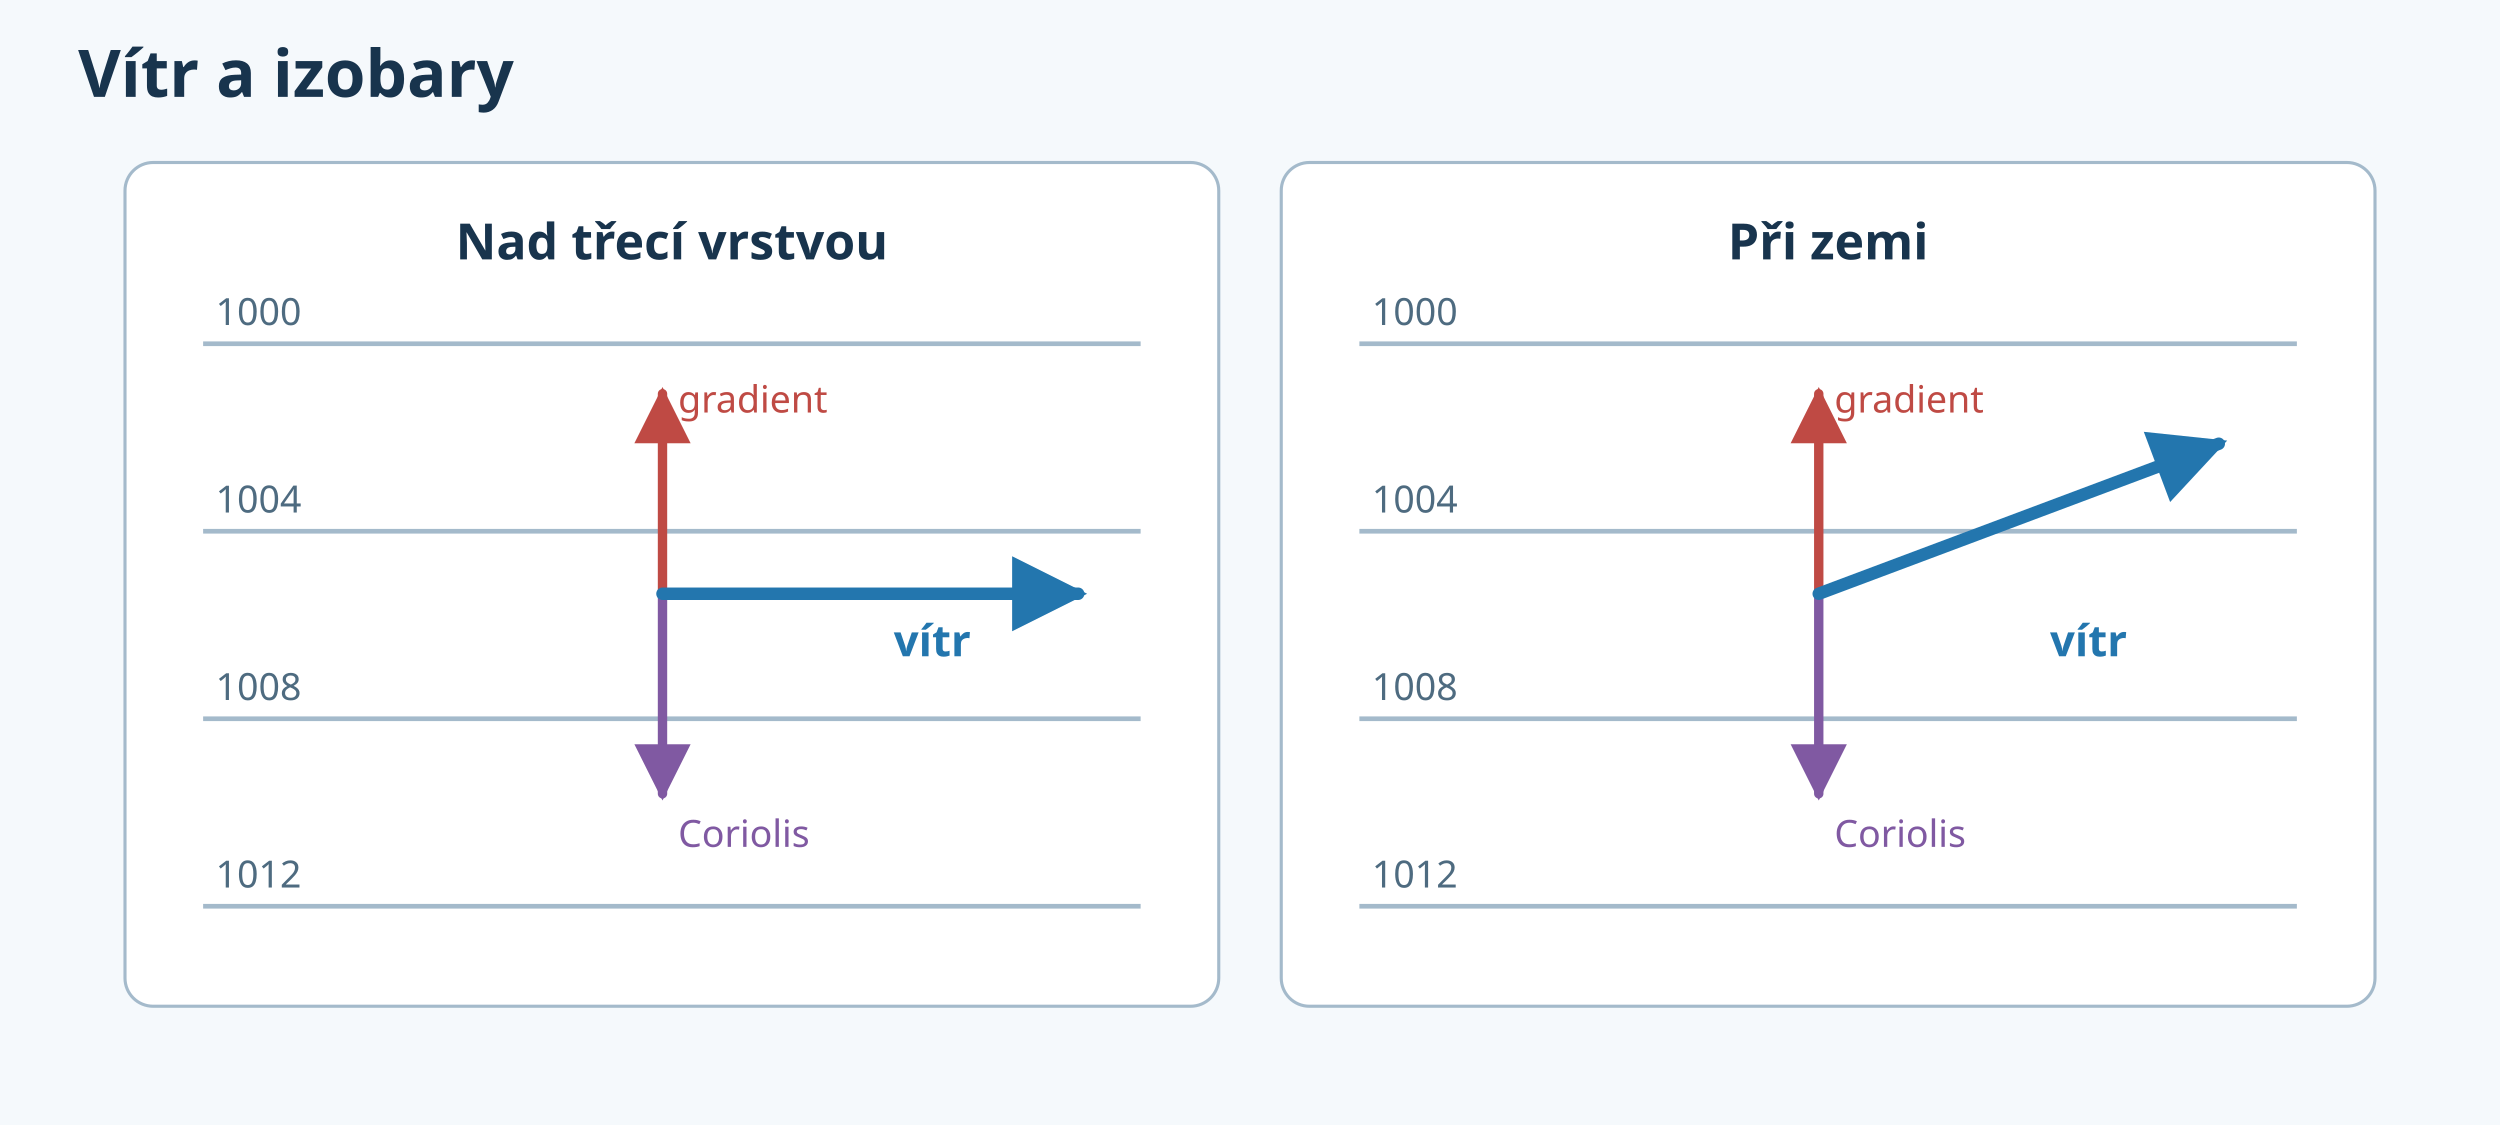
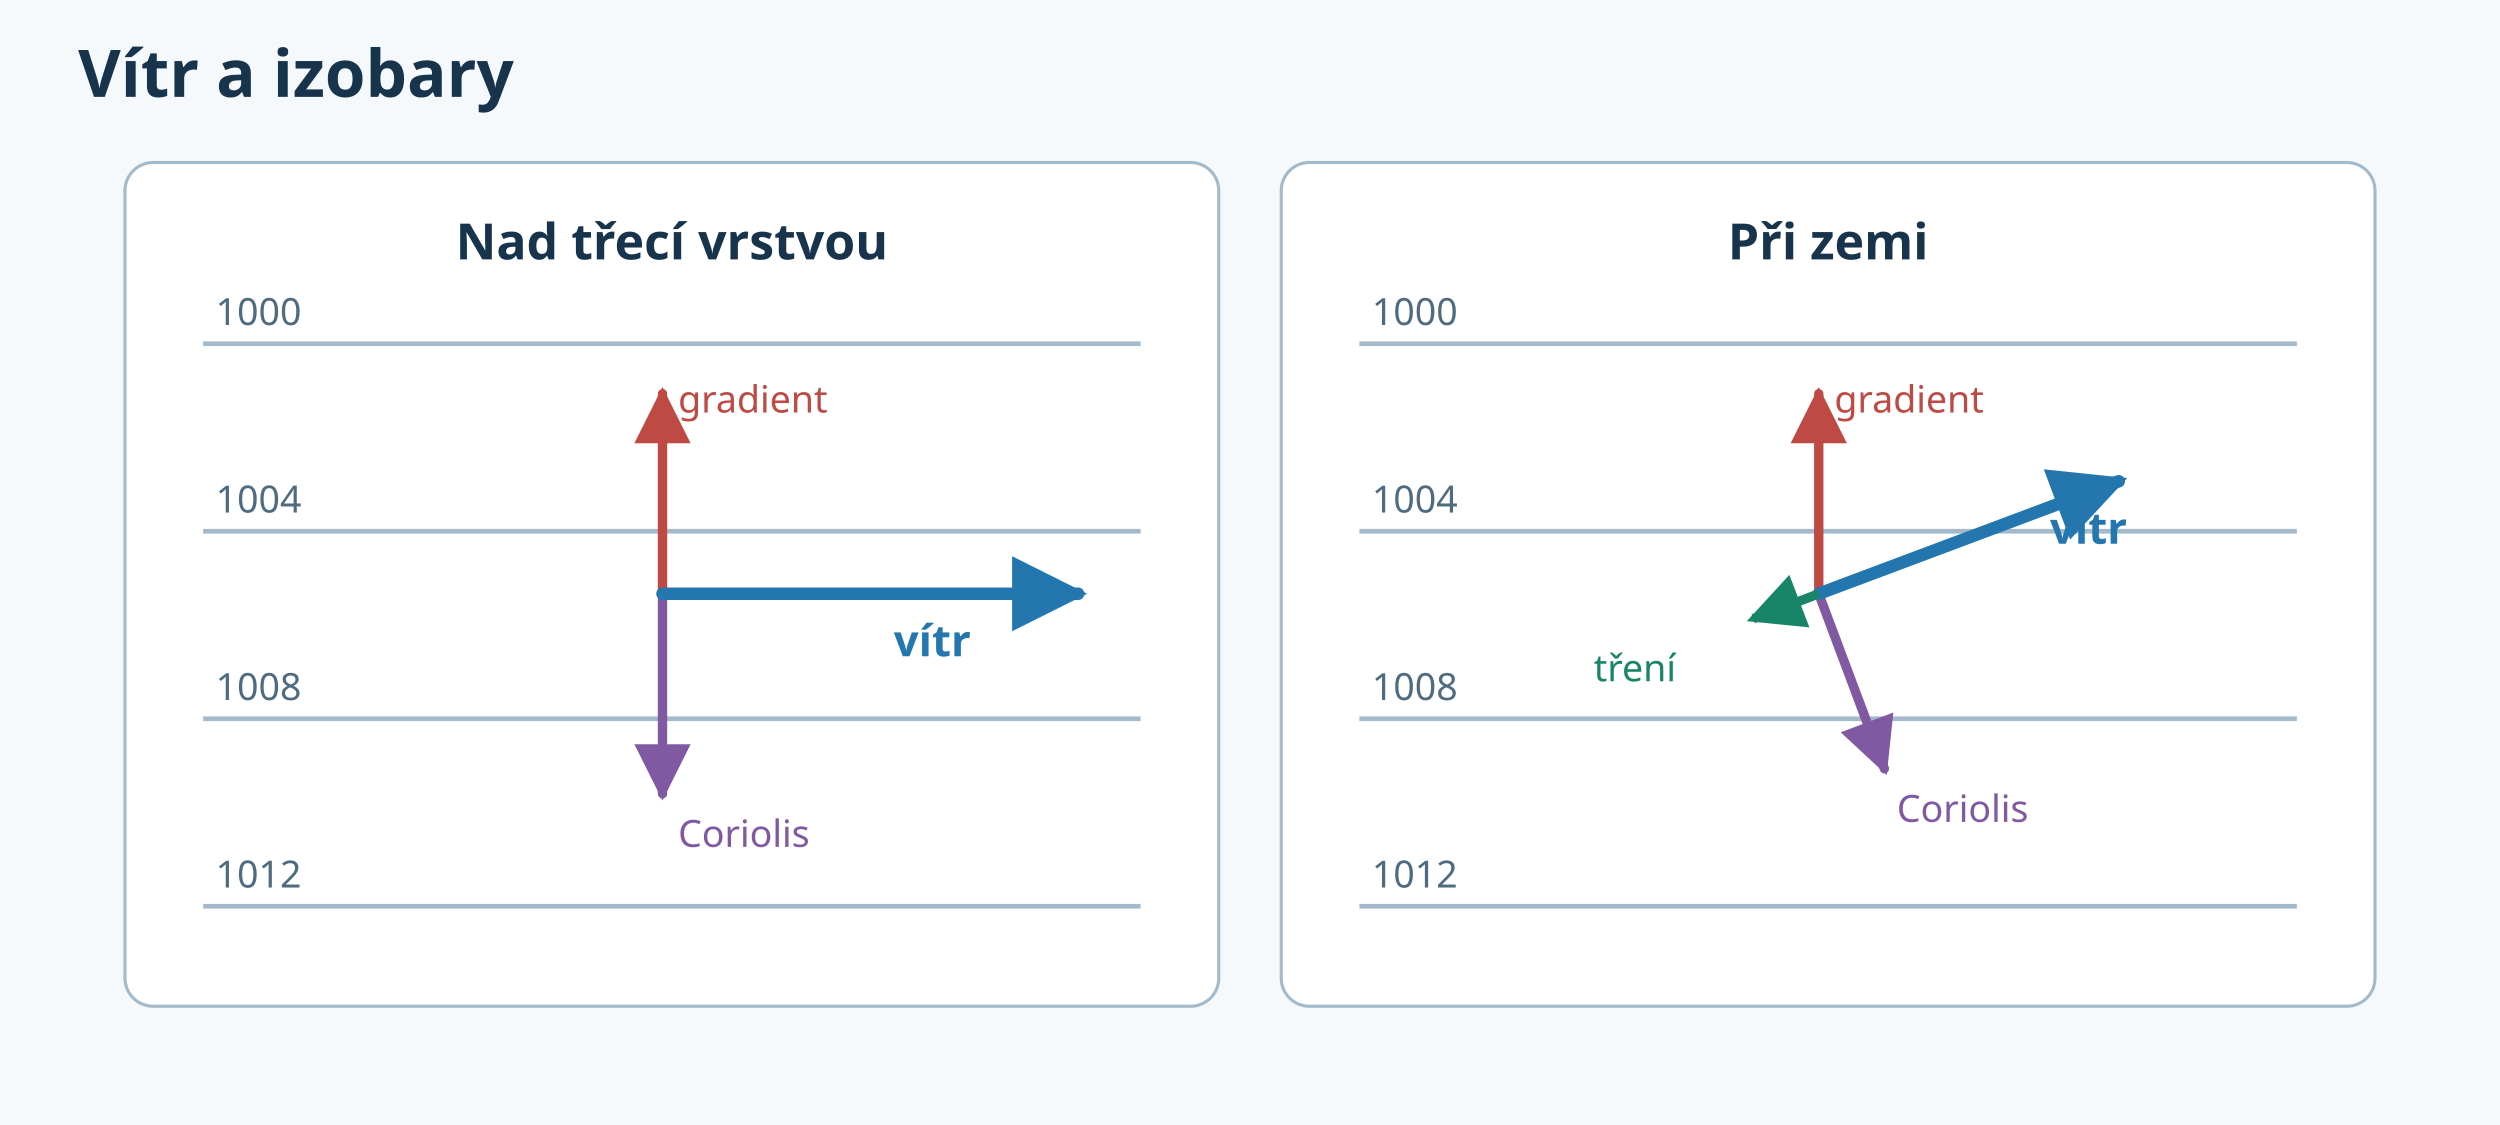
<svg xmlns="http://www.w3.org/2000/svg" viewBox="0 0 800 360" width="800" height="360" role="img" aria-labelledby="title desc">
  <defs>
    <marker id="a-2376ae" viewBox="0 0 10 10" refX="8.8" refY="5" markerWidth="6" markerHeight="6" orient="auto-start-reverse">
      <path d="M0 0 L10 5 L0 10 Z" fill="#2376ae" />
    </marker>
    <marker id="a-bf4a44" viewBox="0 0 10 10" refX="8.8" refY="5" markerWidth="6" markerHeight="6" orient="auto-start-reverse">
      <path d="M0 0 L10 5 L0 10 Z" fill="#bf4a44" />
    </marker>
    <marker id="a-198568" viewBox="0 0 10 10" refX="8.8" refY="5" markerWidth="6" markerHeight="6" orient="auto-start-reverse">
      <path d="M0 0 L10 5 L0 10 Z" fill="#198568" />
    </marker>
    <marker id="a-4e6b80" viewBox="0 0 10 10" refX="8.8" refY="5" markerWidth="6" markerHeight="6" orient="auto-start-reverse">
      <path d="M0 0 L10 5 L0 10 Z" fill="#4e6b80" />
    </marker>
    <marker id="a-8059a2" viewBox="0 0 10 10" refX="8.8" refY="5" markerWidth="6" markerHeight="6" orient="auto-start-reverse">
      <path d="M0 0 L10 5 L0 10 Z" fill="#8059a2" />
    </marker>
    <marker id="a-18344d" viewBox="0 0 10 10" refX="8.8" refY="5" markerWidth="6" markerHeight="6" orient="auto-start-reverse">
      <path d="M0 0 L10 5 L0 10 Z" fill="#18344d" />
    </marker>
    <marker id="a-e6b34d" viewBox="0 0 10 10" refX="8.8" refY="5" markerWidth="6" markerHeight="6" orient="auto-start-reverse">
      <path d="M0 0 L10 5 L0 10 Z" fill="#e6b34d" />
    </marker>
  </defs>
  <rect width="800" height="360" fill="#f5f9fc" />
  <g font-family="system-ui, sans-serif">
    <text x="25" y="31" font-size="21" fill="#18344d" font-weight="700" text-anchor="start">Vítr a izobary</text>
    <rect x="40" y="52" width="350" height="270" rx="9" fill="#fff" stroke="#a4bacb" />
    <text x="215" y="83" font-size="16" fill="#18344d" font-weight="700" text-anchor="middle">Nad třecí vrstvou</text>
    <line x1="65" y1="110" x2="365" y2="110" stroke="#a4bacb" stroke-width="1.5" />
    <text x="69" y="104" font-size="12" fill="#4e6b80" font-weight="400" text-anchor="start">1000</text>
    <line x1="65" y1="170" x2="365" y2="170" stroke="#a4bacb" stroke-width="1.5" />
    <text x="69" y="164" font-size="12" fill="#4e6b80" font-weight="400" text-anchor="start">1004</text>
    <line x1="65" y1="230" x2="365" y2="230" stroke="#a4bacb" stroke-width="1.5" />
    <text x="69" y="224" font-size="12" fill="#4e6b80" font-weight="400" text-anchor="start">1008</text>
    <line x1="65" y1="290" x2="365" y2="290" stroke="#a4bacb" stroke-width="1.5" />
    <text x="69" y="284" font-size="12" fill="#4e6b80" font-weight="400" text-anchor="start">1012</text>
    <line x1="212" y1="190" x2="212" y2="126" stroke="#bf4a44" stroke-width="3" marker-end="url(#a-bf4a44)" stroke-linecap="round" />
    <text x="217" y="132" font-size="12" fill="#bf4a44" font-weight="400" text-anchor="start">gradient</text>
    <line x1="212" y1="190" x2="212" y2="254" stroke="#8059a2" stroke-width="3" marker-end="url(#a-8059a2)" stroke-linecap="round" />
    <text x="217" y="271" font-size="12" fill="#8059a2" font-weight="400" text-anchor="start">Coriolis</text>
    <line x1="212" y1="190" x2="345" y2="190" stroke="#2376ae" stroke-width="4" marker-end="url(#a-2376ae)" stroke-linecap="round" />
    <text x="286" y="210" font-size="14" fill="#2376ae" font-weight="700" text-anchor="start">vítr</text>
    <rect x="410" y="52" width="350" height="270" rx="9" fill="#fff" stroke="#a4bacb" />
    <text x="585" y="83" font-size="16" fill="#18344d" font-weight="700" text-anchor="middle">Při zemi</text>
    <line x1="435" y1="110" x2="735" y2="110" stroke="#a4bacb" stroke-width="1.5" />
    <text x="439" y="104" font-size="12" fill="#4e6b80" font-weight="400" text-anchor="start">1000</text>
    <line x1="435" y1="170" x2="735" y2="170" stroke="#a4bacb" stroke-width="1.5" />
    <text x="439" y="164" font-size="12" fill="#4e6b80" font-weight="400" text-anchor="start">1004</text>
    <line x1="435" y1="230" x2="735" y2="230" stroke="#a4bacb" stroke-width="1.5" />
    <text x="439" y="224" font-size="12" fill="#4e6b80" font-weight="400" text-anchor="start">1008</text>
    <line x1="435" y1="290" x2="735" y2="290" stroke="#a4bacb" stroke-width="1.5" />
    <text x="439" y="284" font-size="12" fill="#4e6b80" font-weight="400" text-anchor="start">1012</text>
    <line x1="582" y1="190" x2="582" y2="126" stroke="#bf4a44" stroke-width="3" marker-end="url(#a-bf4a44)" stroke-linecap="round" />
    <text x="587" y="132" font-size="12" fill="#bf4a44" font-weight="400" text-anchor="start">gradient</text>
-     <line x1="582" y1="190" x2="582" y2="254" stroke="#8059a2" stroke-width="3" marker-end="url(#a-8059a2)" stroke-linecap="round" />
-     <text x="587" y="271" font-size="12" fill="#8059a2" font-weight="400" text-anchor="start">Coriolis</text>
-     <line x1="582" y1="190" x2="710" y2="142" stroke="#2376ae" stroke-width="4" marker-end="url(#a-2376ae)" stroke-linecap="round" />
-     <text x="656" y="210" font-size="14" fill="#2376ae" font-weight="700" text-anchor="start">vítr</text>
+     <line x1="582" y1="190" x2="603" y2="246" stroke="#8059a2" stroke-width="3" marker-end="url(#a-8059a2)" stroke-linecap="round" />
+     <text x="607" y="263" font-size="12" fill="#8059a2" font-weight="400" text-anchor="start">Coriolis</text>
+     <line x1="582" y1="190" x2="678" y2="154" stroke="#2376ae" stroke-width="4" marker-end="url(#a-2376ae)" stroke-linecap="round" />
+     <line x1="582" y1="190" x2="561" y2="198" stroke="#198568" stroke-width="3" marker-end="url(#a-198568)" />
+     <text x="510" y="218" font-size="12" fill="#198568">tření</text>
+     <text x="656" y="174" font-size="14" fill="#2376ae" font-weight="700" text-anchor="start">vítr</text>
  </g>
</svg>
